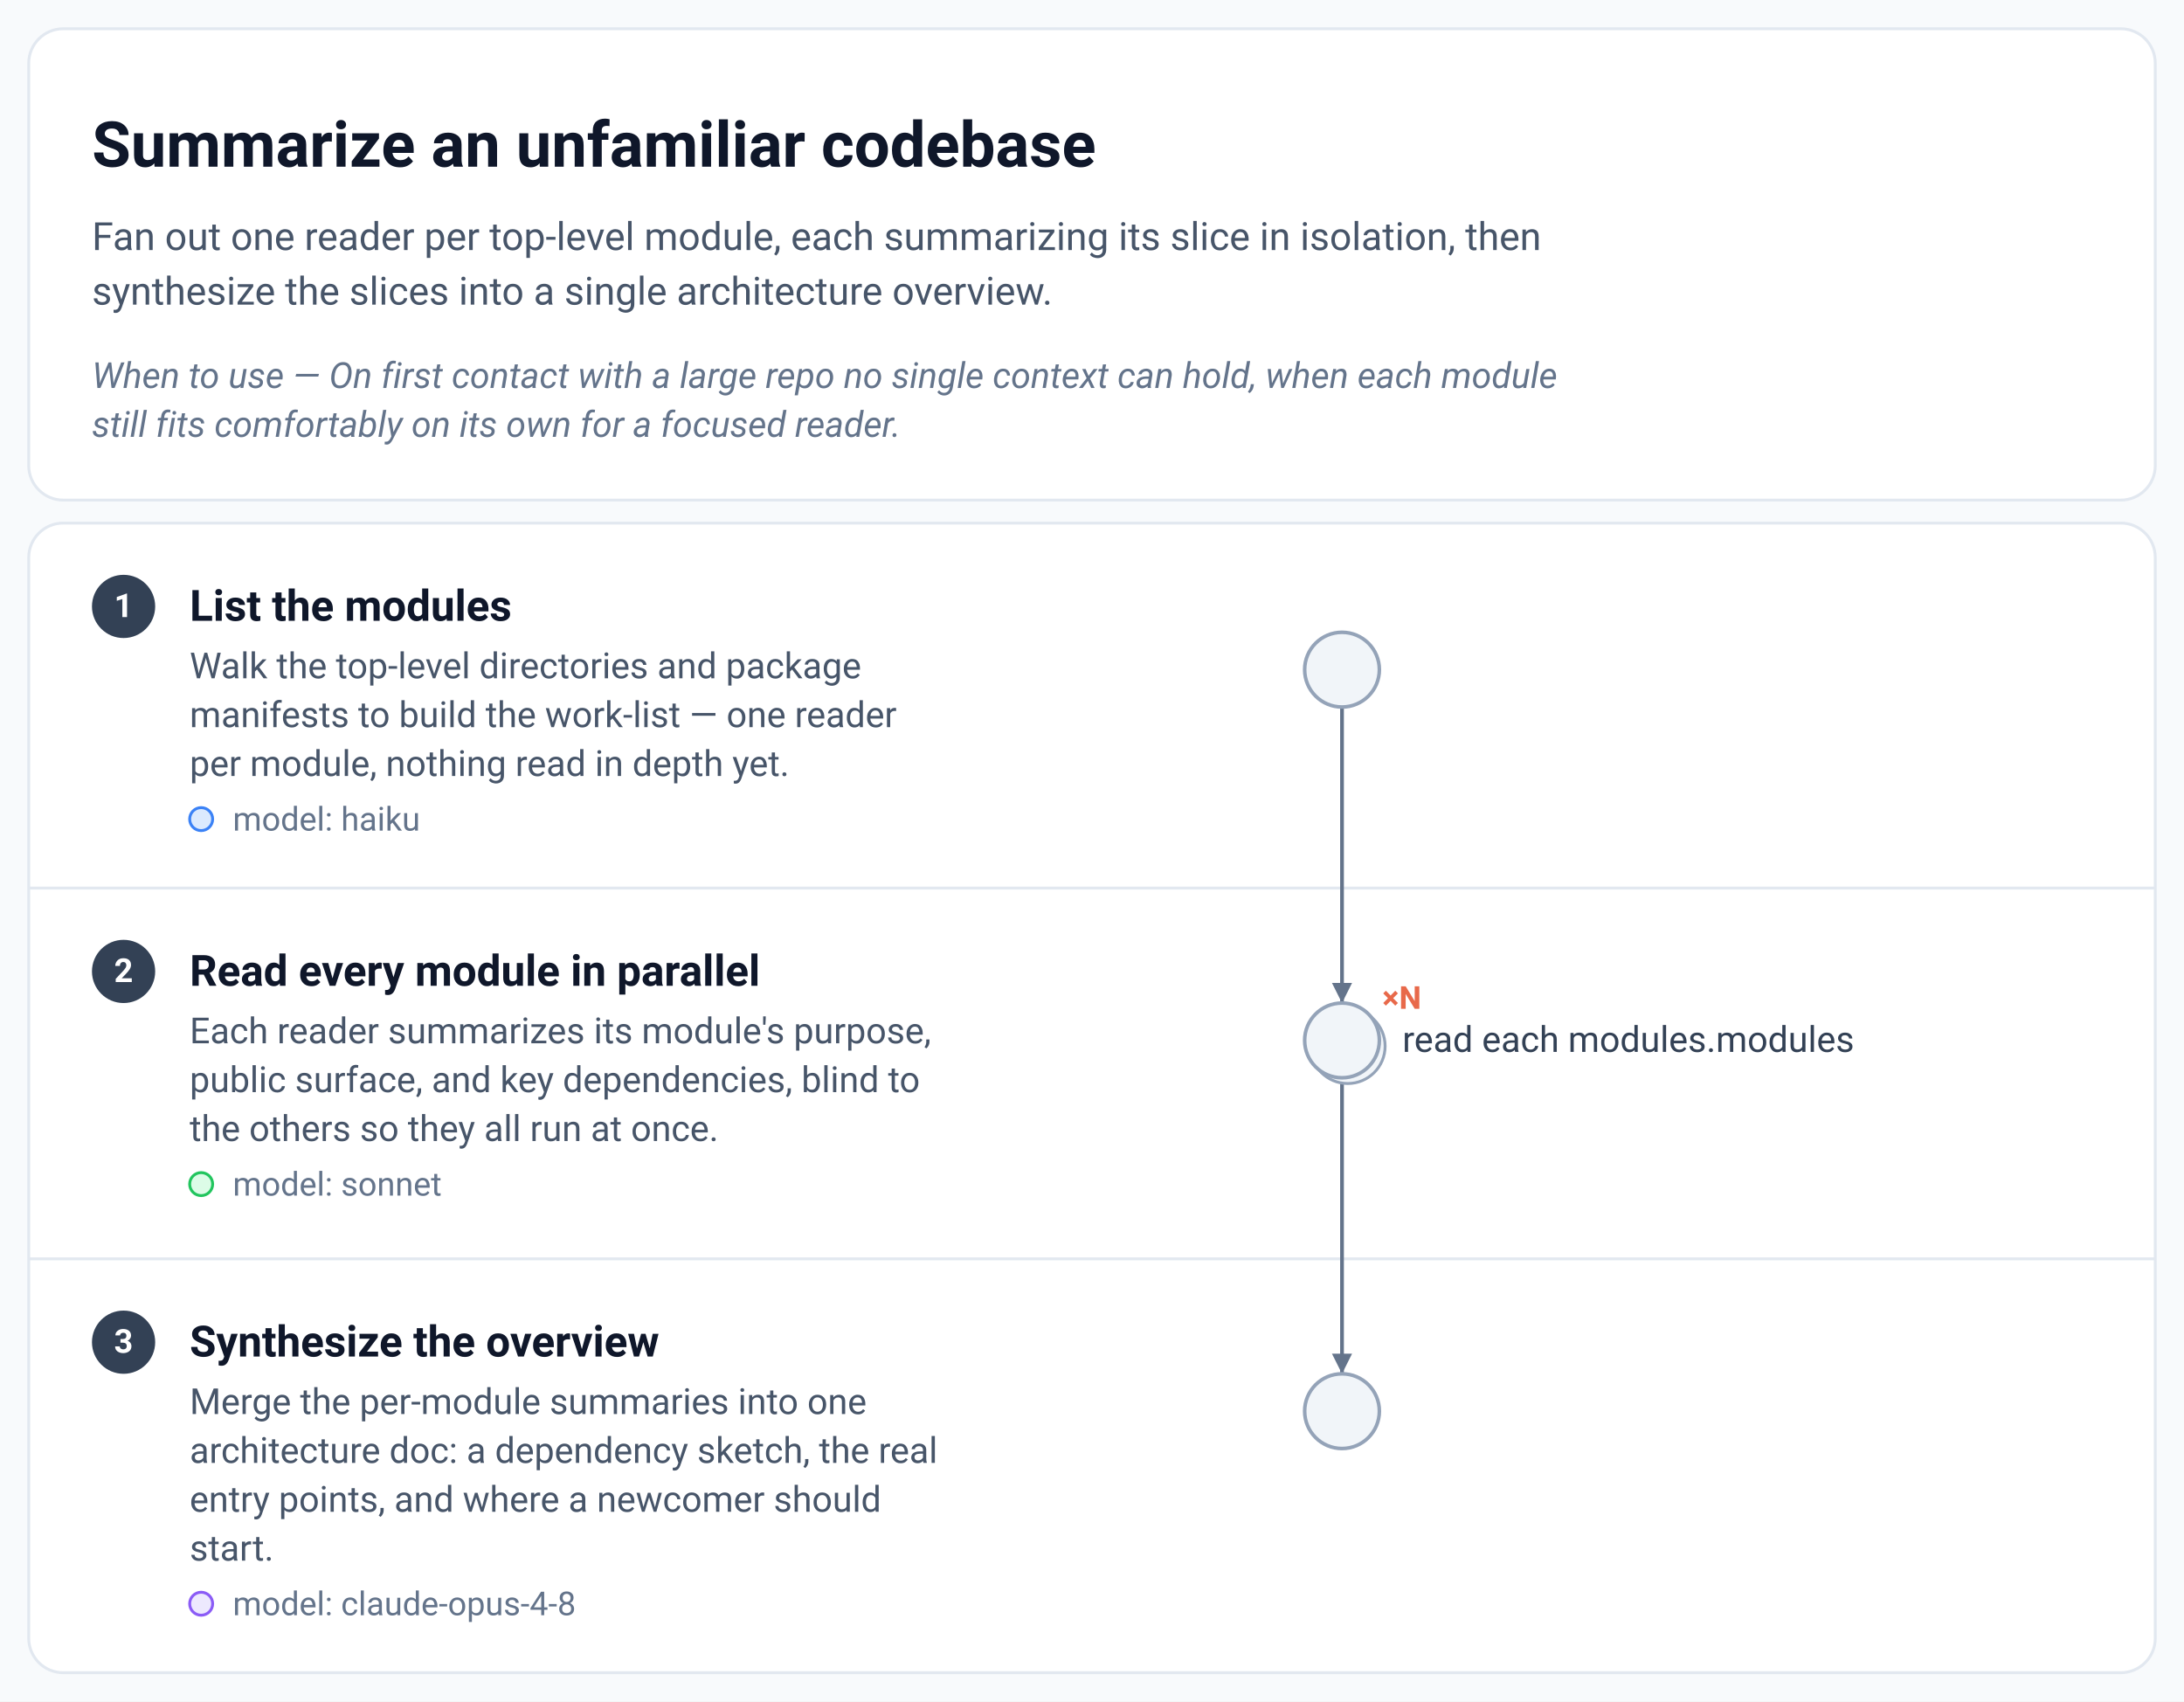
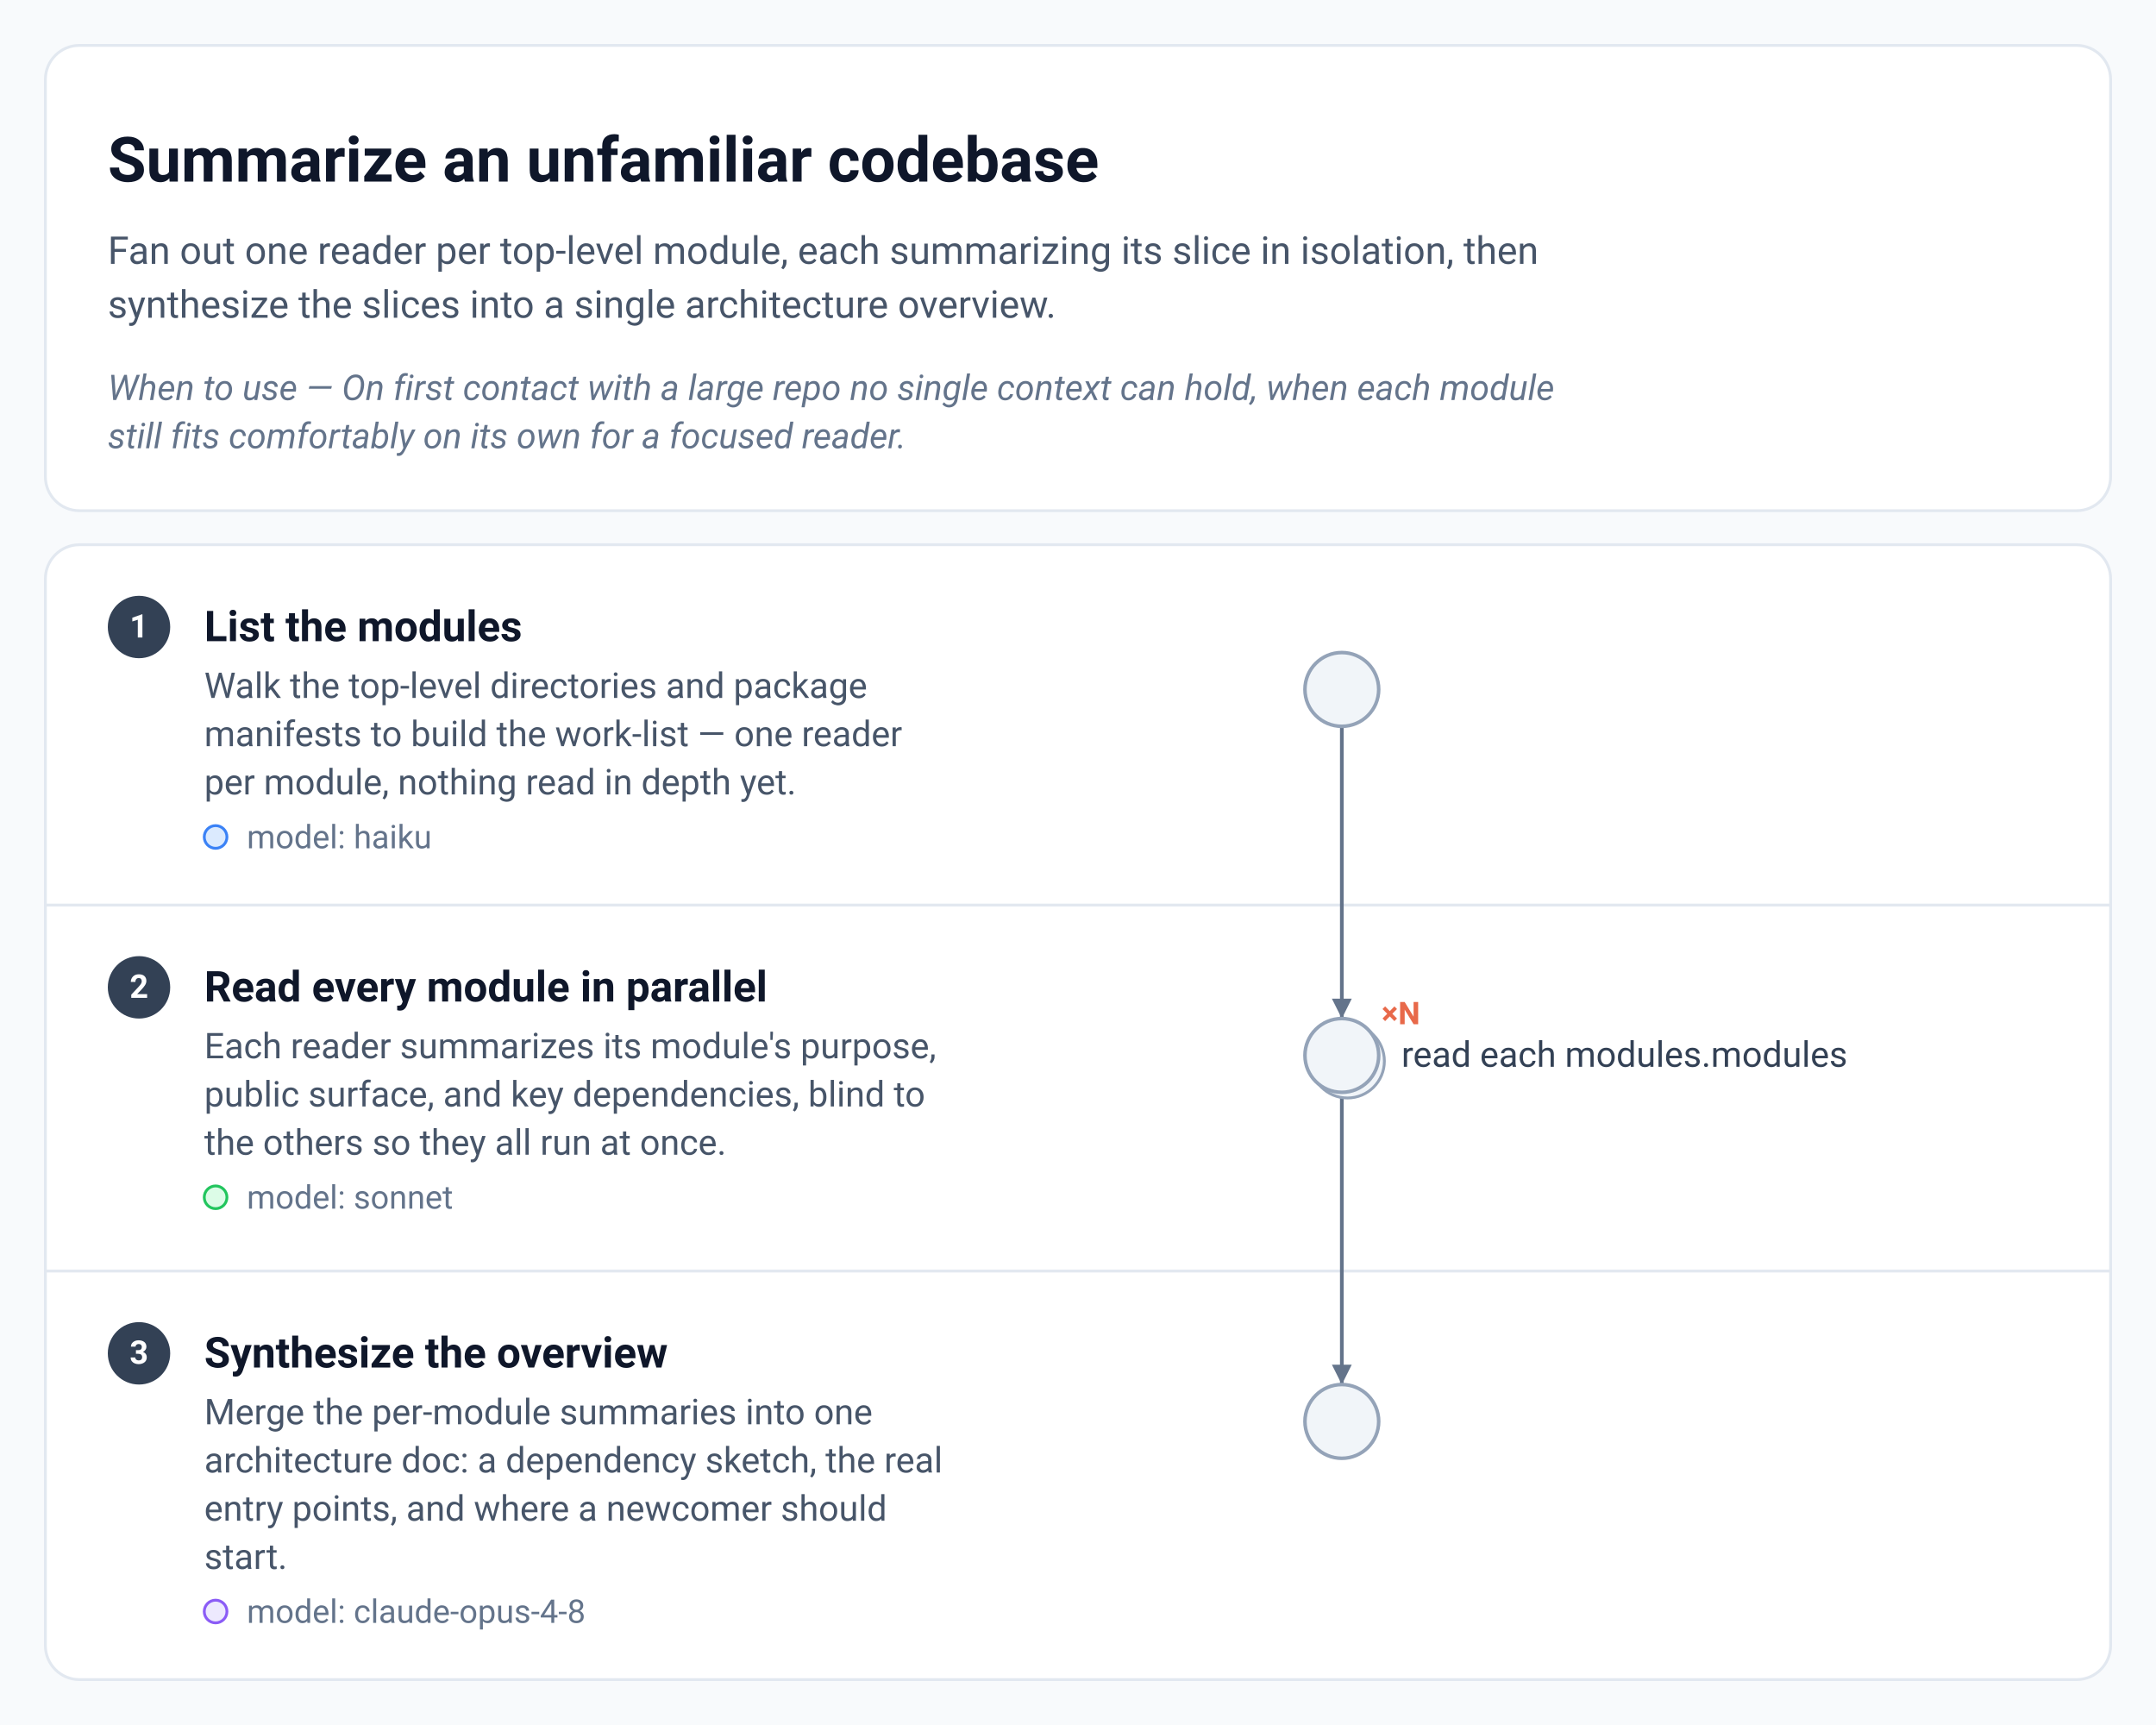
- <svg xmlns="http://www.w3.org/2000/svg" width="760" height="592" viewBox="0 0 760 592" font-family="-apple-system, BlinkMacSystemFont, 'Segoe UI', Roboto, Helvetica, Arial, sans-serif">
-   <rect width="760" height="592" fill="#f8fafc" />
-   <g transform="translate(0 10)">
+ <svg xmlns="http://www.w3.org/2000/svg" width="760" height="608" viewBox="0 0 760 608" font-family="-apple-system, BlinkMacSystemFont, 'Segoe UI', Roboto, Helvetica, Arial, sans-serif">
+   <rect width="760" height="608" fill="#f8fafc" />
+   <g transform="translate(0 16)">
    <g class="header-card">
-       <rect x="10" y="0" width="740" height="164" rx="12" fill="#ffffff" stroke="#e2e8f0" stroke-width="1" />
-       <text x="32" y="48" font-size="22" fill="#0f172a" font-weight="700">Summarize an unfamiliar codebase</text>
-       <text x="32" y="77" font-size="13.5" fill="#475569">Fan out one reader per top-level module, each summarizing its slice in isolation, then</text>
-       <text x="32" y="96" font-size="13.5" fill="#475569">synthesize the slices into a single architecture overview.</text>
-       <text x="32" y="125" font-size="12.5" fill="#64748b" font-style="italic">When to use — On first contact with a large repo no single context can hold, when each module</text>
-       <text x="32" y="142" font-size="12.5" fill="#64748b" font-style="italic">still fits comfortably on its own for a focused reader.</text>
+       <rect x="16" y="0" width="728" height="164" rx="12" fill="#ffffff" stroke="#e2e8f0" stroke-width="1" />
+       <text x="38" y="48" font-size="22" fill="#0f172a" font-weight="700">Summarize an unfamiliar codebase</text>
+       <text x="38" y="77" font-size="13.5" fill="#475569">Fan out one reader per top-level module, each summarizing its slice in isolation, then</text>
+       <text x="38" y="96" font-size="13.5" fill="#475569">synthesize the slices into a single architecture overview.</text>
+       <text x="38" y="125" font-size="12.5" fill="#64748b" font-style="italic">When to use — On first contact with a large repo no single context can hold, when each module</text>
+       <text x="38" y="142" font-size="12.5" fill="#64748b" font-style="italic">still fits comfortably on its own for a focused reader.</text>
    </g>
  </g>
-   <g transform="translate(0 182)">
-     <rect x="10" y="0" width="740" height="400" rx="12" fill="#ffffff" stroke="#e2e8f0" stroke-width="1" />
+   <g transform="translate(0 192)">
+     <rect x="16" y="0" width="728" height="400" rx="12" fill="#ffffff" stroke="#e2e8f0" stroke-width="1" />
    <g class="swimlane" />
    <g class="swimlane">
-       <line x1="10" y1="127" x2="750" y2="127" stroke="#e2e8f0" stroke-width="1" />
+       <line x1="16" y1="127" x2="744" y2="127" stroke="#e2e8f0" stroke-width="1" />
    </g>
    <g class="swimlane">
-       <line x1="10" y1="256" x2="750" y2="256" stroke="#e2e8f0" stroke-width="1" />
+       <line x1="16" y1="256" x2="744" y2="256" stroke="#e2e8f0" stroke-width="1" />
    </g>
    <g transform="translate(0 0)">
      <g class="lane-label">
-         <circle cx="43" cy="29" r="11" fill="#334155" />
-         <text x="43" y="32.7" font-size="11.5" fill="#ffffff" font-weight="700" text-anchor="middle">1</text>
-         <text x="66" y="34" font-size="15" fill="#0f172a" font-weight="700">List the modules</text>
-         <text x="66" y="54" font-size="12.5" fill="#475569">Walk the top-level directories and package</text>
-         <text x="66" y="71" font-size="12.5" fill="#475569">manifests to build the work-list — one reader</text>
-         <text x="66" y="88" font-size="12.5" fill="#475569">per module, nothing read in depth yet.</text>
-         <circle cx="70" cy="103" r="4" fill="#dbeafe" stroke="#3b82f6" stroke-width="1" />
-         <text x="81" y="107" font-size="11.5" fill="#64748b">model: haiku</text>
+         <circle cx="49" cy="29" r="11" fill="#334155" />
+         <text x="49" y="32.7" font-size="11.5" fill="#ffffff" font-weight="700" text-anchor="middle">1</text>
+         <text x="72" y="34" font-size="15" fill="#0f172a" font-weight="700">List the modules</text>
+         <text x="72" y="54" font-size="12.5" fill="#475569">Walk the top-level directories and package</text>
+         <text x="72" y="71" font-size="12.5" fill="#475569">manifests to build the work-list — one reader</text>
+         <text x="72" y="88" font-size="12.5" fill="#475569">per module, nothing read in depth yet.</text>
+         <circle cx="76" cy="103" r="4" fill="#dbeafe" stroke="#3b82f6" stroke-width="1" />
+         <text x="87" y="107" font-size="11.5" fill="#64748b">model: haiku</text>
      </g>
    </g>
    <g transform="translate(0 127)">
      <g class="lane-label">
-         <circle cx="43" cy="29" r="11" fill="#334155" />
-         <text x="43" y="32.7" font-size="11.5" fill="#ffffff" font-weight="700" text-anchor="middle">2</text>
-         <text x="66" y="34" font-size="15" fill="#0f172a" font-weight="700">Read every module in parallel</text>
-         <text x="66" y="54" font-size="12.5" fill="#475569">Each reader summarizes its module's purpose,</text>
-         <text x="66" y="71" font-size="12.5" fill="#475569">public surface, and key dependencies, blind to</text>
-         <text x="66" y="88" font-size="12.5" fill="#475569">the others so they all run at once.</text>
-         <circle cx="70" cy="103" r="4" fill="#dcfce7" stroke="#22c55e" stroke-width="1" />
-         <text x="81" y="107" font-size="11.5" fill="#64748b">model: sonnet</text>
+         <circle cx="49" cy="29" r="11" fill="#334155" />
+         <text x="49" y="32.7" font-size="11.5" fill="#ffffff" font-weight="700" text-anchor="middle">2</text>
+         <text x="72" y="34" font-size="15" fill="#0f172a" font-weight="700">Read every module in parallel</text>
+         <text x="72" y="54" font-size="12.5" fill="#475569">Each reader summarizes its module's purpose,</text>
+         <text x="72" y="71" font-size="12.5" fill="#475569">public surface, and key dependencies, blind to</text>
+         <text x="72" y="88" font-size="12.5" fill="#475569">the others so they all run at once.</text>
+         <circle cx="76" cy="103" r="4" fill="#dcfce7" stroke="#22c55e" stroke-width="1" />
+         <text x="87" y="107" font-size="11.5" fill="#64748b">model: sonnet</text>
      </g>
    </g>
    <g transform="translate(0 256)">
      <g class="lane-label">
-         <circle cx="43" cy="29" r="11" fill="#334155" />
-         <text x="43" y="32.7" font-size="11.5" fill="#ffffff" font-weight="700" text-anchor="middle">3</text>
-         <text x="66" y="34" font-size="15" fill="#0f172a" font-weight="700">Synthesize the overview</text>
-         <text x="66" y="54" font-size="12.5" fill="#475569">Merge the per-module summaries into one</text>
-         <text x="66" y="71" font-size="12.5" fill="#475569">architecture doc: a dependency sketch, the real</text>
-         <text x="66" y="88" font-size="12.5" fill="#475569">entry points, and where a newcomer should</text>
-         <text x="66" y="105" font-size="12.5" fill="#475569">start.</text>
-         <circle cx="70" cy="120" r="4" fill="#ede9fe" stroke="#8b5cf6" stroke-width="1" />
-         <text x="81" y="124" font-size="11.5" fill="#64748b">model: claude-opus-4-8</text>
+         <circle cx="49" cy="29" r="11" fill="#334155" />
+         <text x="49" y="32.7" font-size="11.5" fill="#ffffff" font-weight="700" text-anchor="middle">3</text>
+         <text x="72" y="34" font-size="15" fill="#0f172a" font-weight="700">Synthesize the overview</text>
+         <text x="72" y="54" font-size="12.5" fill="#475569">Merge the per-module summaries into one</text>
+         <text x="72" y="71" font-size="12.5" fill="#475569">architecture doc: a dependency sketch, the real</text>
+         <text x="72" y="88" font-size="12.5" fill="#475569">entry points, and where a newcomer should</text>
+         <text x="72" y="105" font-size="12.5" fill="#475569">start.</text>
+         <circle cx="76" cy="120" r="4" fill="#ede9fe" stroke="#8b5cf6" stroke-width="1" />
+         <text x="87" y="124" font-size="11.5" fill="#64748b">model: claude-opus-4-8</text>
      </g>
    </g>
-     <g class="topology" transform="translate(163 0)">
+     <g class="topology" transform="translate(169 0)">
      <g class="edge">
        <path d="M 304 64 L 304 167" fill="none" stroke="#64748b" stroke-width="1.3" />
        <polygon points="304,167 300.5,160 307.5,160" fill="#64748b" />
      </g>
      <g class="edge">
        <path d="M 304 193 L 304 296" fill="none" stroke="#64748b" stroke-width="1.3" />
        <polygon points="304,296 300.5,289 307.5,289" fill="#64748b" />
      </g>
      <g class="agent-node">
        <circle cx="304" cy="51" r="13" fill="#f1f5f9" stroke="#94a3b8" stroke-width="1.25" />
      </g>
      <g class="agent-node">
        <circle cx="306" cy="182" r="13" fill="#f1f5f9" stroke="#94a3b8" stroke-width="1" />
        <circle cx="304" cy="180" r="13" fill="#f1f5f9" stroke="#94a3b8" stroke-width="1.25" />
-         <rect x="322" y="172.5" width="187.25" height="15.5" fill="#ffffff" />
-         <text x="325" y="184" font-size="12.5" fill="#334155">read each modules.modules</text>
+         <text x="325" y="184" font-size="12.5" fill="#334155" stroke="#ffffff" stroke-width="3.5" stroke-linejoin="round" paint-order="stroke fill">read each modules.modules</text>
        <text x="318" y="169" font-size="11" font-weight="700" fill="#e8694a">×N</text>
      </g>
      <g class="agent-node">
        <circle cx="304" cy="309" r="13" fill="#f1f5f9" stroke="#94a3b8" stroke-width="1.25" />
      </g>
    </g>
  </g>
</svg>
